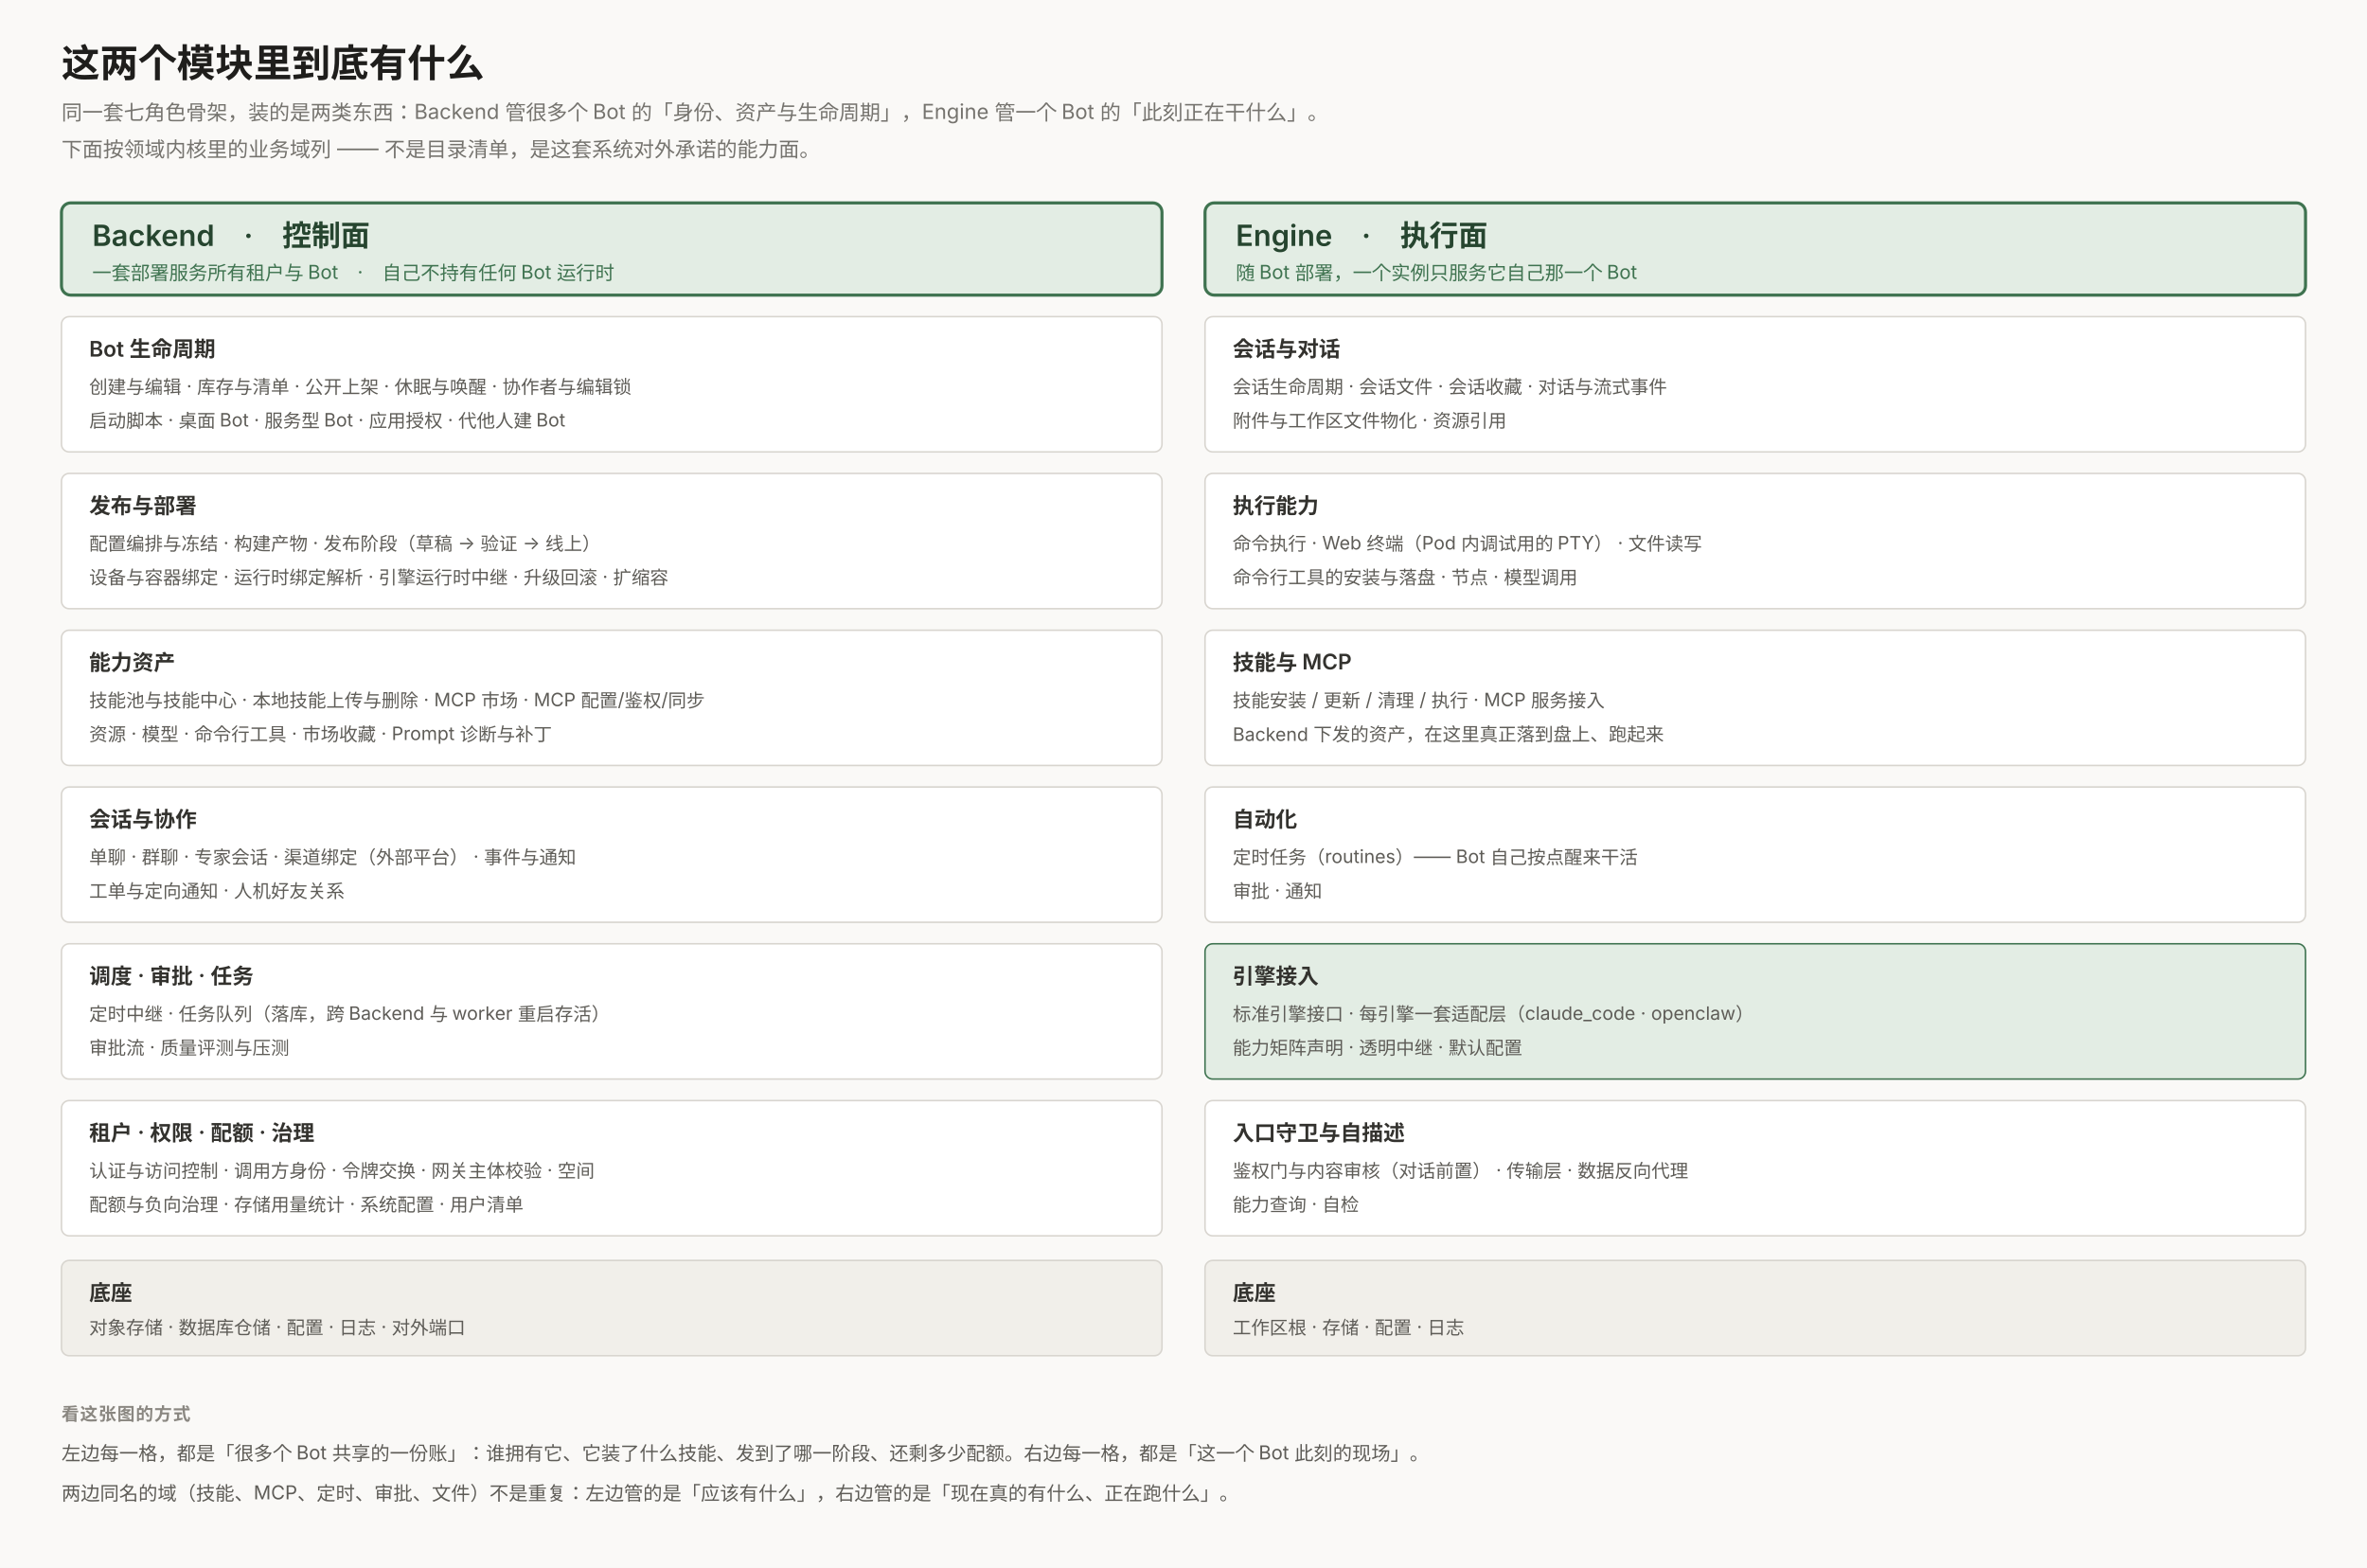
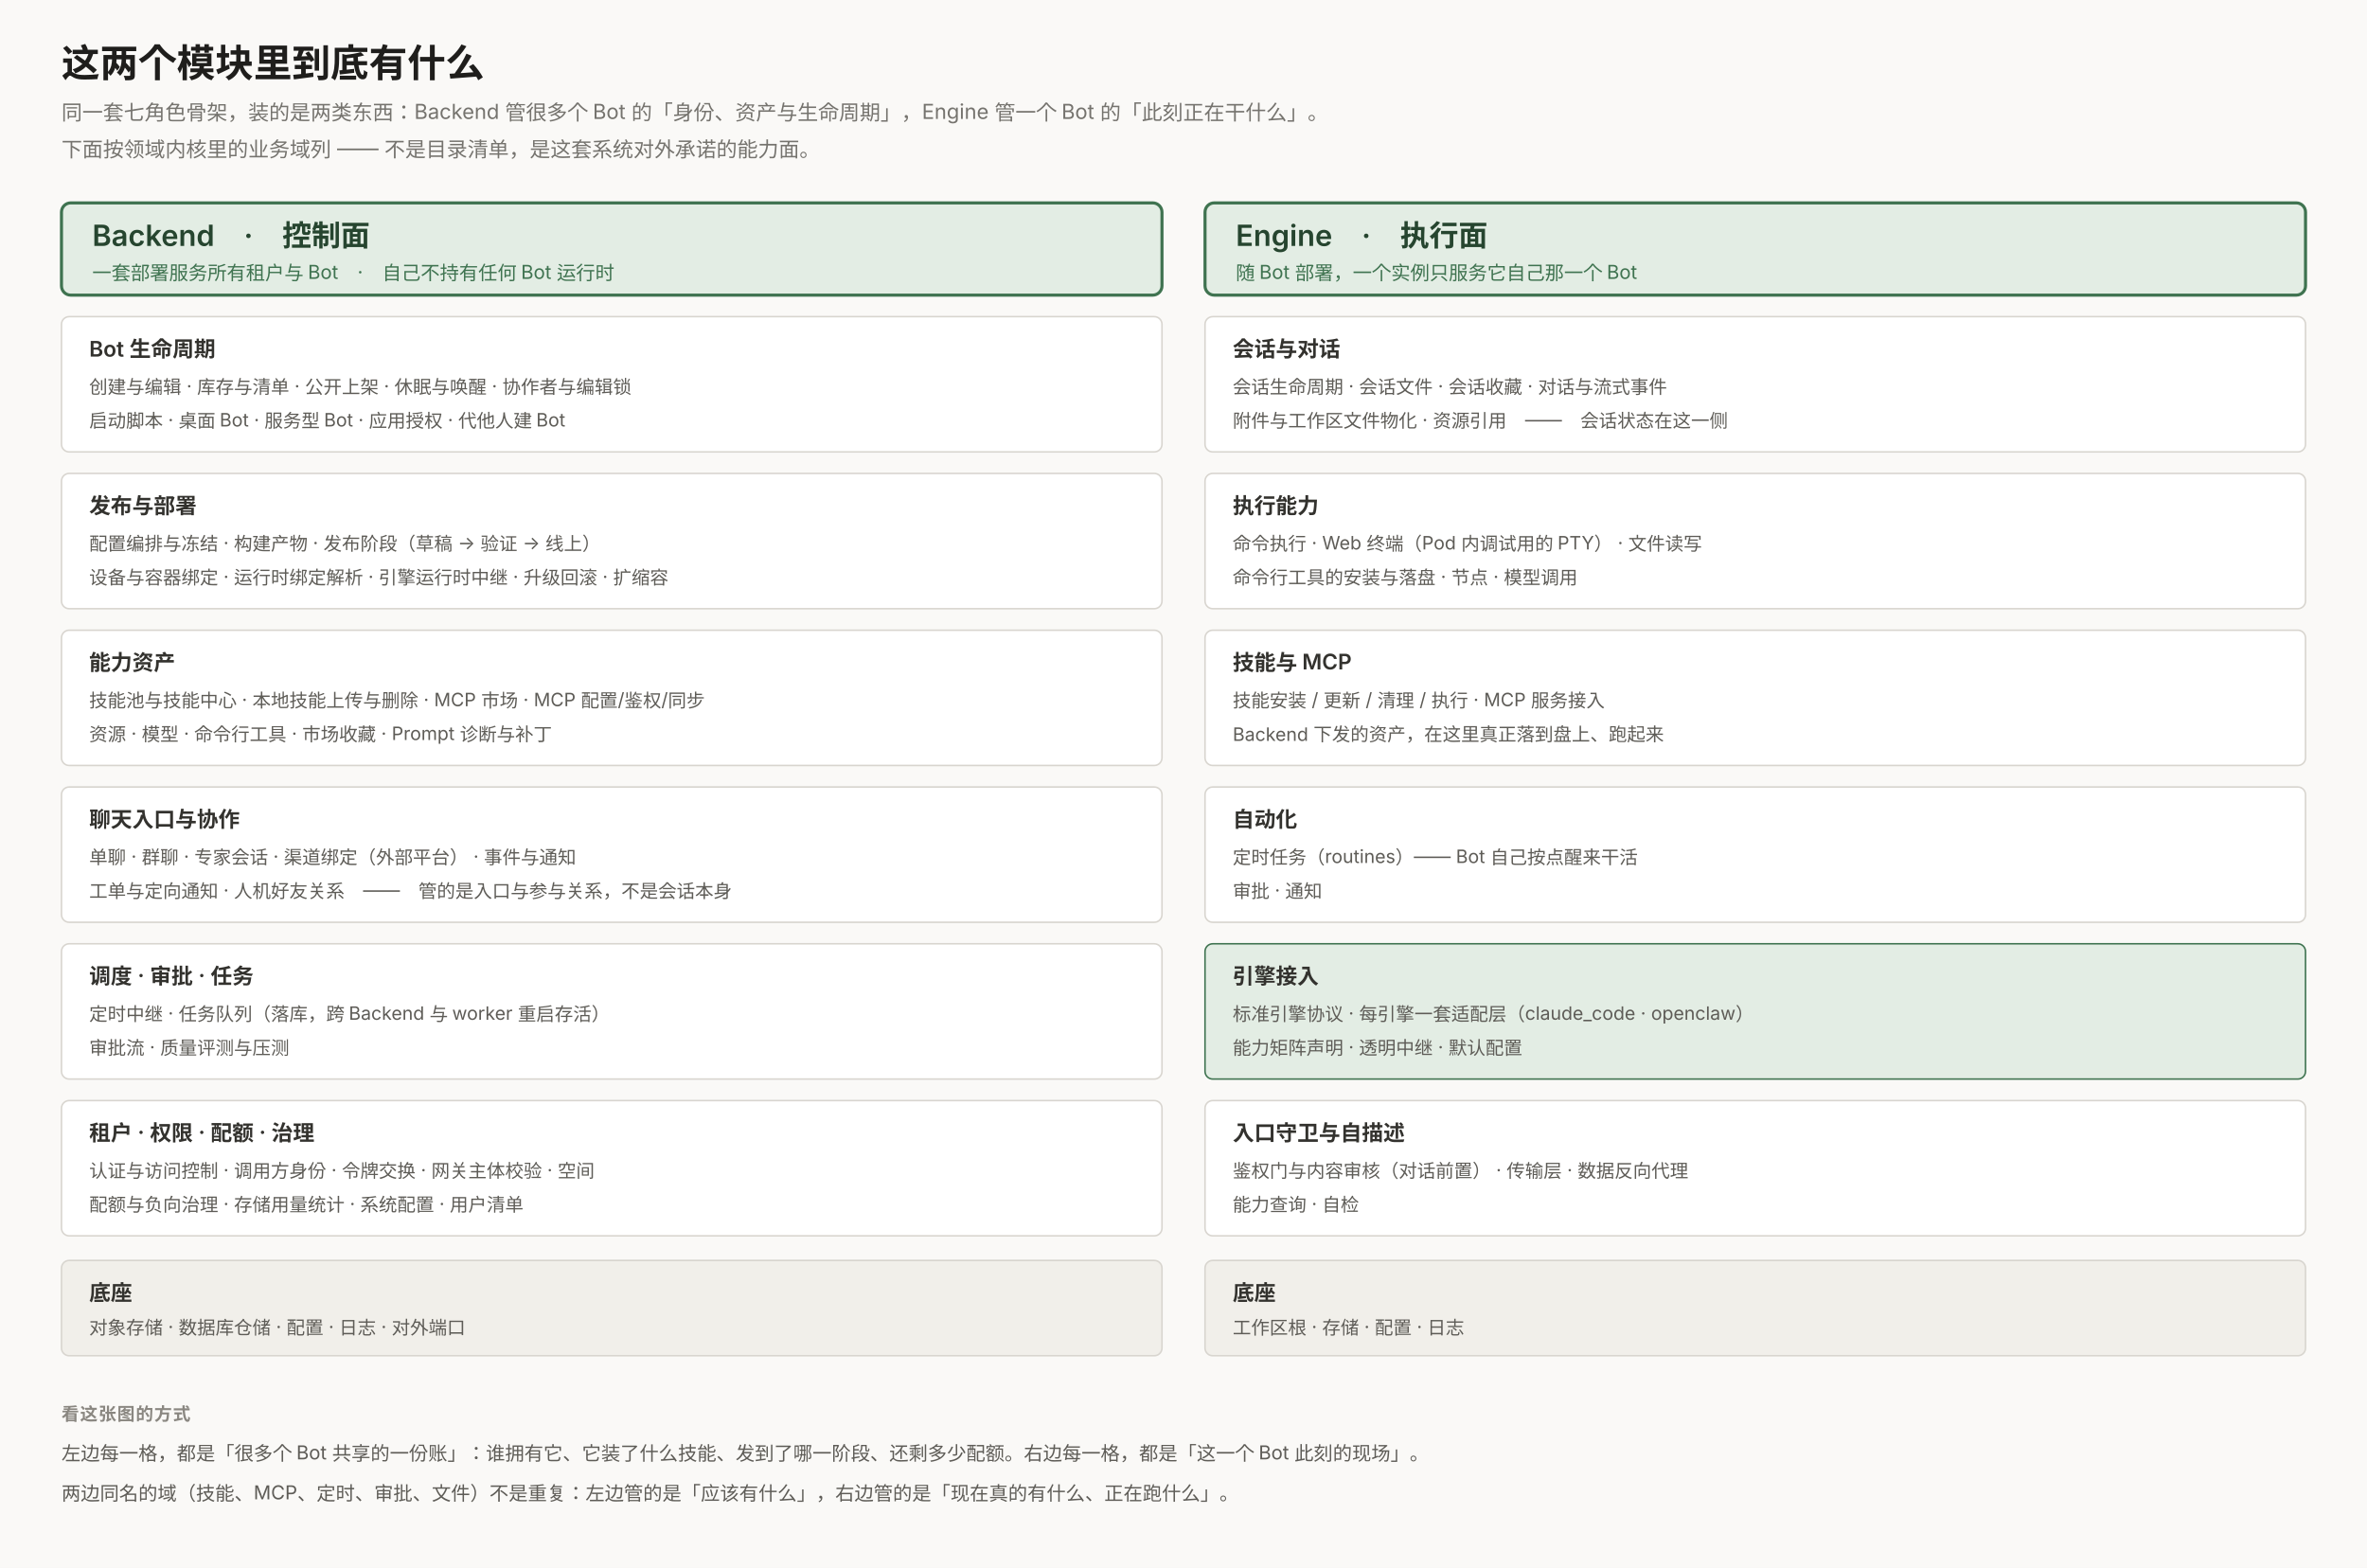
<svg xmlns="http://www.w3.org/2000/svg" viewBox="0 0 1540 1020" width="1540" height="1020" role="img" aria-label="what backend and engine each contain">
  <style>
    .t{font-family:-apple-system,BlinkMacSystemFont,"Segoe UI","PingFang SC","Hiragino Sans GB","Microsoft YaHei","Noto Sans SC",sans-serif}
    .title{font-size:25px;font-weight:600;fill:#1F1E1C}
    .sub{font-size:13.5px;fill:#75736E}
    .ph{font-size:19px;font-weight:600}
    .pd{font-size:12.5px}
    .gh{font-size:14px;font-weight:600;fill:#33322E}
    .gi{font-size:12px;fill:#5E5C57}
    .lbl{font-size:11.5px;font-weight:600;fill:#8A8781;letter-spacing:.05em}
    .note{font-size:12.5px;fill:#5E5C57}
  </style>
  <rect width="1540" height="1020" fill="#FAF9F7" />
  <g class="t">
    <text x="40" y="50" class="title">这两个模块里到底有什么</text>
    <text x="40" y="78" class="sub">同一套七角色骨架，装的是两类东西：Backend 管很多个 Bot 的「身份、资产与生命周期」，Engine 管一个 Bot 的「此刻正在干什么」。</text>
    <text x="40" y="102" class="sub">下面按领域内核里的业务域列 —— 不是目录清单，是这套系统对外承诺的能力面。</text>
    <rect x="40" y="132" width="716" height="60" rx="6" fill="#E3EDE4" stroke="#3F7350" stroke-width="2" />
    <text x="60" y="160" class="ph" fill="#26452F">Backend　·　控制面</text>
    <text x="60" y="182" class="pd" fill="#3F7350">一套部署服务所有租户与 Bot　·　自己不持有任何 Bot 运行时</text>
    <rect x="784" y="132" width="716" height="60" rx="6" fill="#E3EDE4" stroke="#3F7350" stroke-width="2" />
    <text x="804" y="160" class="ph" fill="#26452F">Engine　·　执行面</text>
    <text x="804" y="182" class="pd" fill="#3F7350">随 Bot 部署，一个实例只服务它自己那一个 Bot</text>
    <rect x="40" y="206" width="716" height="88" rx="5" fill="#FFFFFF" stroke="#D8D5CF" />
    <text x="58" y="232" class="gh">Bot 生命周期</text>
    <text x="58" y="256" class="gi">创建与编辑 · 库存与清单 · 公开上架 · 休眠与唤醒 · 协作者与编辑锁</text>
    <text x="58" y="278" class="gi">启动脚本 · 桌面 Bot · 服务型 Bot · 应用授权 · 代他人建 Bot</text>
    <rect x="40" y="308" width="716" height="88" rx="5" fill="#FFFFFF" stroke="#D8D5CF" />
    <text x="58" y="334" class="gh">发布与部署</text>
    <text x="58" y="358" class="gi">配置编排与冻结 · 构建产物 · 发布阶段（草稿 → 验证 → 线上）</text>
    <text x="58" y="380" class="gi">设备与容器绑定 · 运行时绑定解析 · 引擎运行时中继 · 升级回滚 · 扩缩容</text>
    <rect x="40" y="410" width="716" height="88" rx="5" fill="#FFFFFF" stroke="#D8D5CF" />
    <text x="58" y="436" class="gh">能力资产</text>
    <text x="58" y="460" class="gi">技能池与技能中心 · 本地技能上传与删除 · MCP 市场 · MCP 配置/鉴权/同步</text>
    <text x="58" y="482" class="gi">资源 · 模型 · 命令行工具 · 市场收藏 · Prompt 诊断与补丁</text>
    <rect x="40" y="512" width="716" height="88" rx="5" fill="#FFFFFF" stroke="#D8D5CF" />
-     <text x="58" y="538" class="gh">会话与协作</text>
+     <text x="58" y="538" class="gh">聊天入口与协作</text>
    <text x="58" y="562" class="gi">单聊 · 群聊 · 专家会话 · 渠道绑定（外部平台） · 事件与通知</text>
-     <text x="58" y="584" class="gi">工单与定向通知 · 人机好友关系</text>
+     <text x="58" y="584" class="gi">工单与定向通知 · 人机好友关系　——　管的是入口与参与关系，不是会话本身</text>
    <rect x="40" y="614" width="716" height="88" rx="5" fill="#FFFFFF" stroke="#D8D5CF" />
    <text x="58" y="640" class="gh">调度 · 审批 · 任务</text>
    <text x="58" y="664" class="gi">定时中继 · 任务队列（落库，跨 Backend 与 worker 重启存活）</text>
    <text x="58" y="686" class="gi">审批流 · 质量评测与压测</text>
    <rect x="40" y="716" width="716" height="88" rx="5" fill="#FFFFFF" stroke="#D8D5CF" />
    <text x="58" y="742" class="gh">租户 · 权限 · 配额 · 治理</text>
    <text x="58" y="766" class="gi">认证与访问控制 · 调用方身份 · 令牌交换 · 网关主体校验 · 空间</text>
    <text x="58" y="788" class="gi">配额与负向治理 · 存储用量统计 · 系统配置 · 用户清单</text>
    <rect x="784" y="206" width="716" height="88" rx="5" fill="#FFFFFF" stroke="#D8D5CF" />
    <text x="802" y="232" class="gh">会话与对话</text>
    <text x="802" y="256" class="gi">会话生命周期 · 会话文件 · 会话收藏 · 对话与流式事件</text>
-     <text x="802" y="278" class="gi">附件与工作区文件物化 · 资源引用</text>
+     <text x="802" y="278" class="gi">附件与工作区文件物化 · 资源引用　——　会话状态在这一侧</text>
    <rect x="784" y="308" width="716" height="88" rx="5" fill="#FFFFFF" stroke="#D8D5CF" />
    <text x="802" y="334" class="gh">执行能力</text>
    <text x="802" y="358" class="gi">命令执行 · Web 终端（Pod 内调试用的 PTY） · 文件读写</text>
    <text x="802" y="380" class="gi">命令行工具的安装与落盘 · 节点 · 模型调用</text>
    <rect x="784" y="410" width="716" height="88" rx="5" fill="#FFFFFF" stroke="#D8D5CF" />
    <text x="802" y="436" class="gh">技能与 MCP</text>
    <text x="802" y="460" class="gi">技能安装 / 更新 / 清理 / 执行 · MCP 服务接入</text>
    <text x="802" y="482" class="gi">Backend 下发的资产，在这里真正落到盘上、跑起来</text>
    <rect x="784" y="512" width="716" height="88" rx="5" fill="#FFFFFF" stroke="#D8D5CF" />
    <text x="802" y="538" class="gh">自动化</text>
    <text x="802" y="562" class="gi">定时任务（routines）—— Bot 自己按点醒来干活</text>
    <text x="802" y="584" class="gi">审批 · 通知</text>
    <rect x="784" y="614" width="716" height="88" rx="5" fill="#E3EDE4" stroke="#3F7350" />
    <text x="802" y="640" class="gh" fill="#26452F">引擎接入</text>
-     <text x="802" y="664" class="gi">标准引擎接口 · 每引擎一套适配层（claude_code · openclaw）</text>
+     <text x="802" y="664" class="gi">标准引擎协议 · 每引擎一套适配层（claude_code · openclaw）</text>
    <text x="802" y="686" class="gi">能力矩阵声明 · 透明中继 · 默认配置</text>
    <rect x="784" y="716" width="716" height="88" rx="5" fill="#FFFFFF" stroke="#D8D5CF" />
    <text x="802" y="742" class="gh">入口守卫与自描述</text>
    <text x="802" y="766" class="gi">鉴权门与内容审核（对话前置） · 传输层 · 数据反向代理</text>
    <text x="802" y="788" class="gi">能力查询 · 自检</text>
    <rect x="40" y="820" width="716" height="62" rx="5" fill="#F1EFEA" stroke="#D8D5CF" />
    <text x="58" y="846" class="gh" fill="#5E5C57">底座</text>
    <text x="58" y="868" class="gi">对象存储 · 数据库仓储 · 配置 · 日志 · 对外端口</text>
    <rect x="784" y="820" width="716" height="62" rx="5" fill="#F1EFEA" stroke="#D8D5CF" />
    <text x="802" y="846" class="gh" fill="#5E5C57">底座</text>
    <text x="802" y="868" class="gi">工作区根 · 存储 · 配置 · 日志</text>
    <text x="40" y="924" class="lbl">看这张图的方式</text>
    <text x="40" y="950" class="note">左边每一格，都是「很多个 Bot 共享的一份账」：谁拥有它、它装了什么技能、发到了哪一阶段、还剩多少配额。右边每一格，都是「这一个 Bot 此刻的现场」。</text>
    <text x="40" y="976" class="note">两边同名的域（技能、MCP、定时、审批、文件）不是重复：左边管的是「应该有什么」，右边管的是「现在真的有什么、正在跑什么」。</text>
  </g>
</svg>
